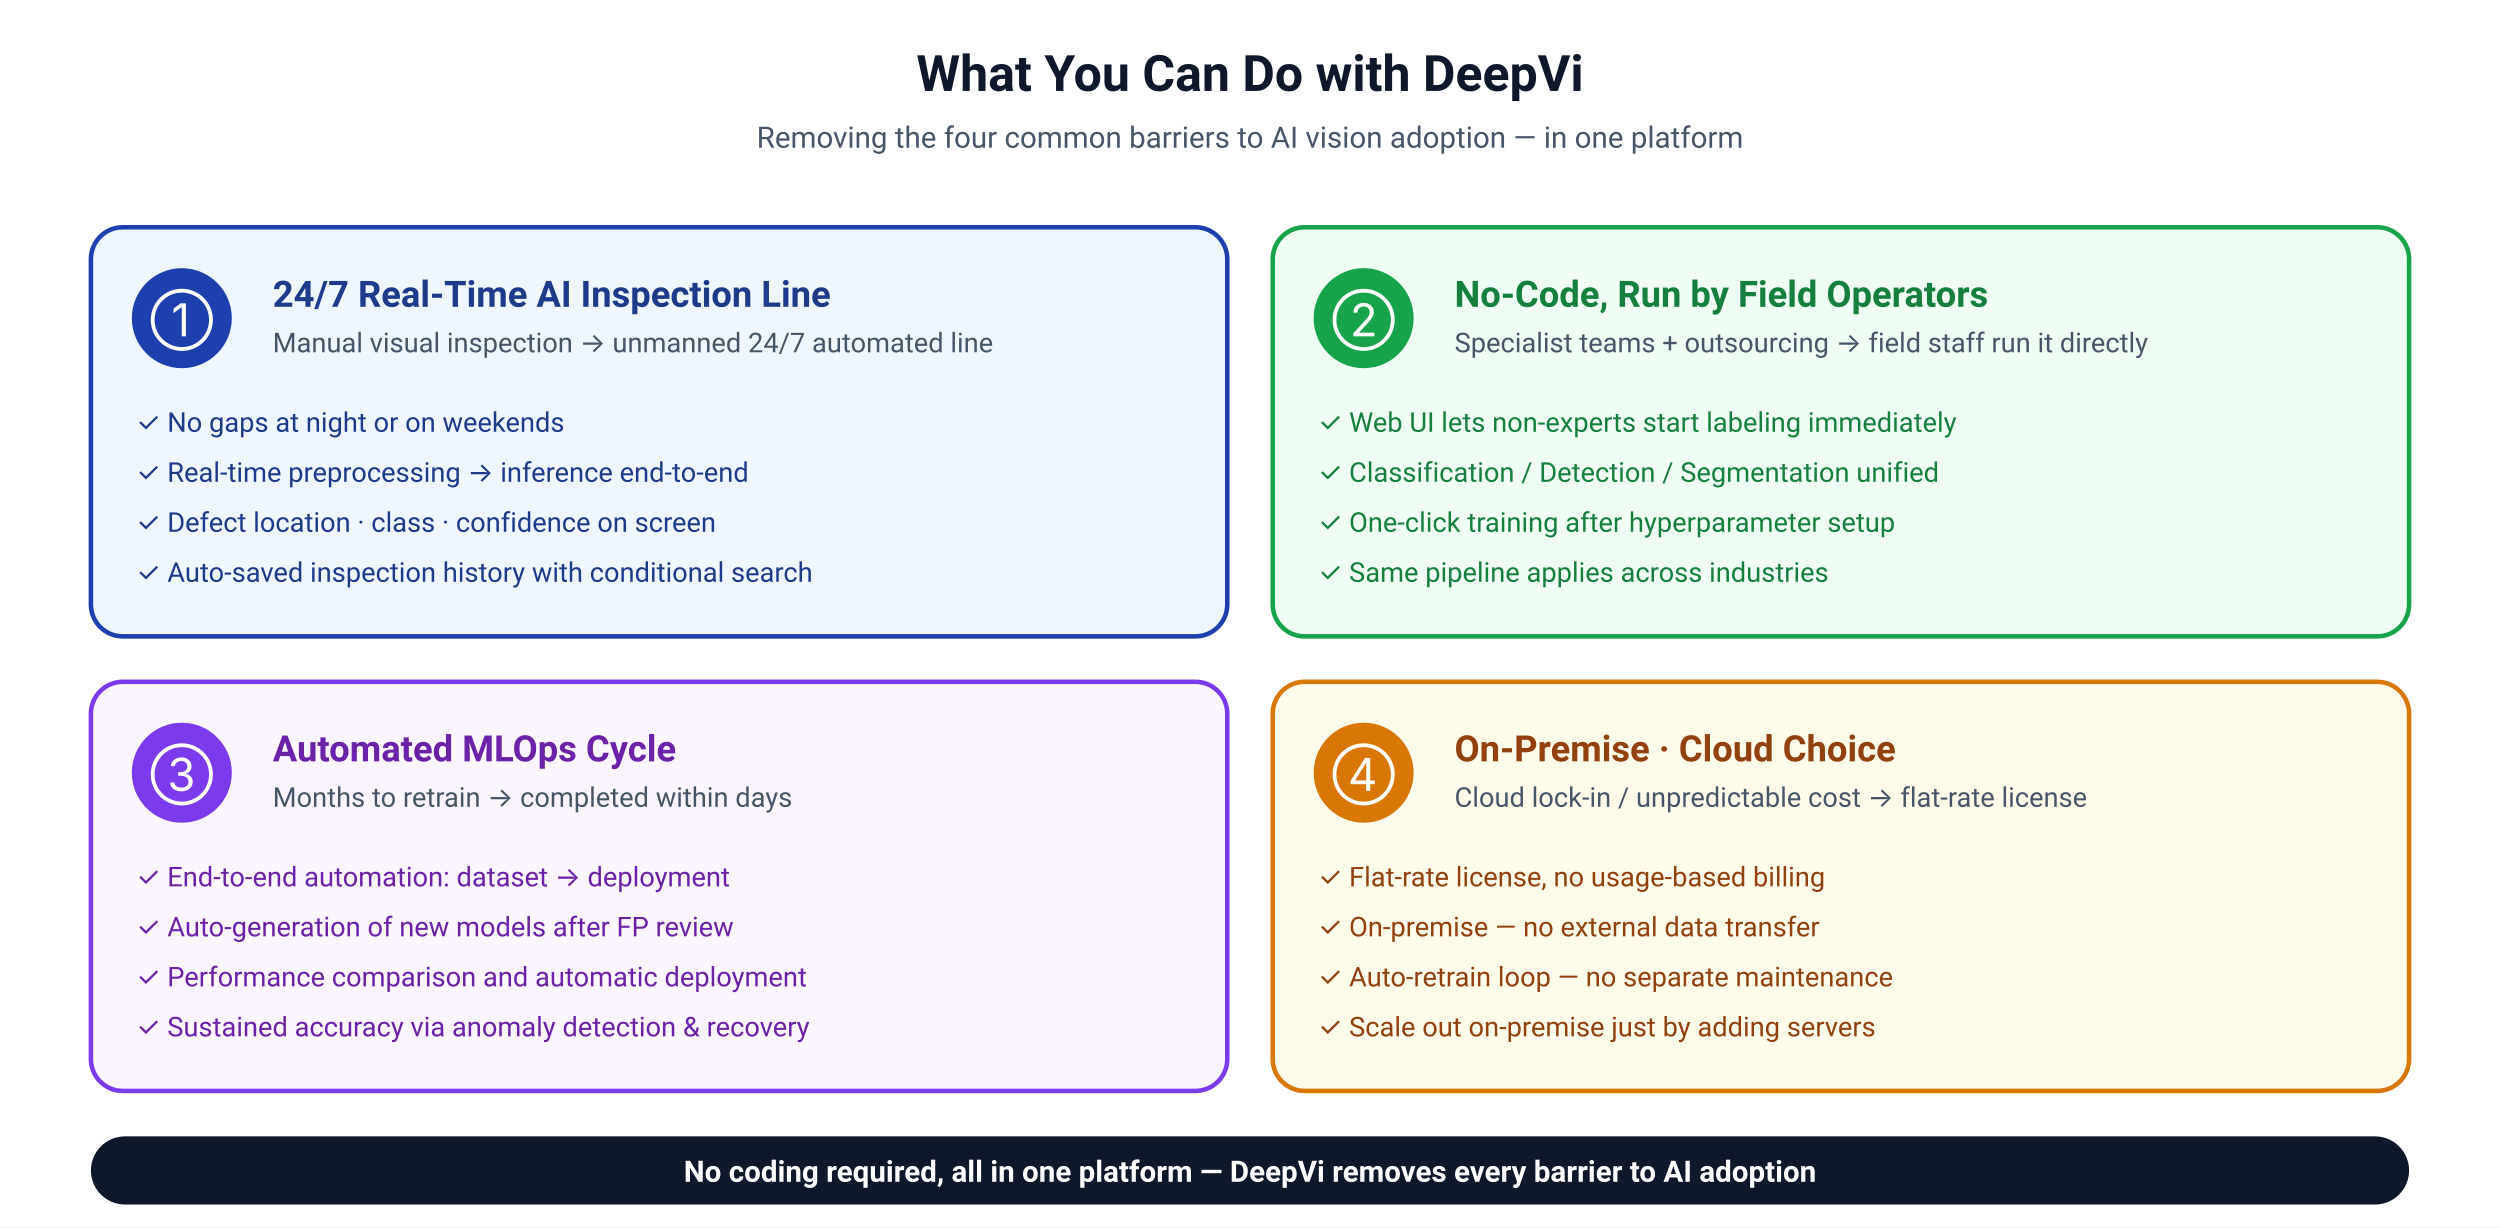
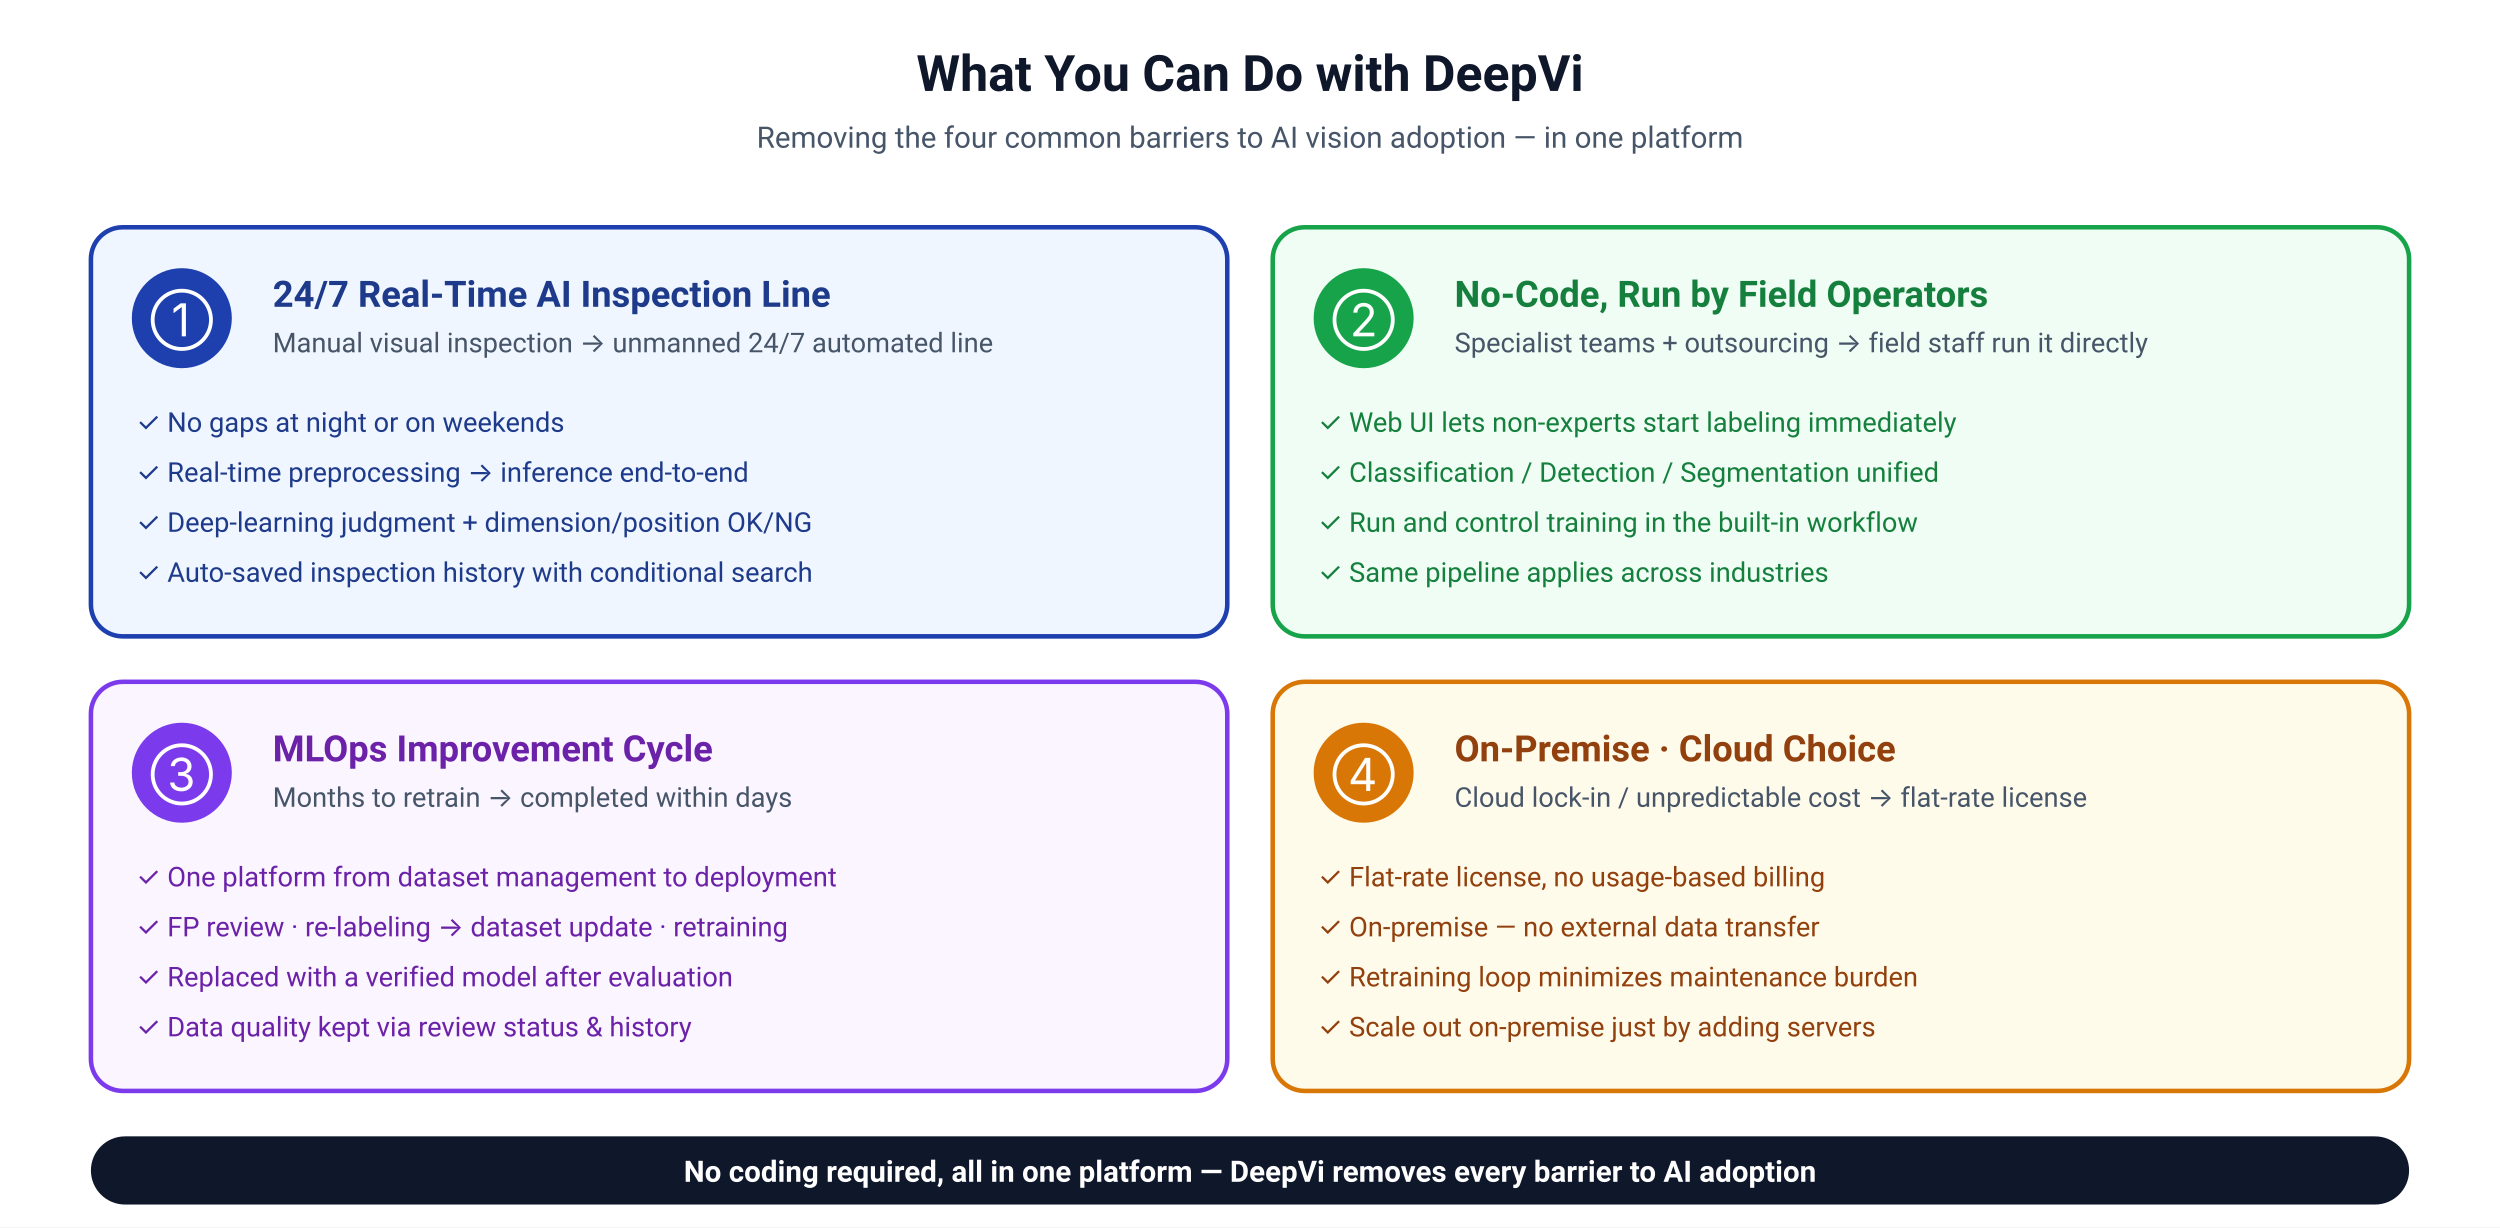
<svg xmlns="http://www.w3.org/2000/svg" viewBox="0 0 1100 540" font-family="-apple-system,BlinkMacSystemFont,'Segoe UI',Roboto,sans-serif">
  <rect width="1100" height="540" fill="#ffffff" />
  <text x="550" y="40" text-anchor="middle" font-size="22" font-weight="700" fill="#0f172a">What You Can Do with DeepVi</text>
  <text x="550" y="65" text-anchor="middle" font-size="13" fill="#475569">Removing the four common barriers to AI vision adoption — in one platform</text>
  <rect x="40" y="100" width="500" height="180" rx="14" fill="#eff6ff" stroke="#1e40af" stroke-width="2" />
  <circle cx="80" cy="140" r="22" fill="#1e40af" />
  <text x="80" y="148" text-anchor="middle" font-size="20" fill="#ffffff">①</text>
  <text x="120" y="135" font-size="16" font-weight="700" fill="#1e3a8a">24/7 Real-Time AI Inspection Line</text>
  <text x="120" y="155" font-size="12" fill="#475569">Manual visual inspection → unmanned 24/7 automated line</text>
  <text x="60" y="190" font-size="12" fill="#1e3a8a">✓ No gaps at night or on weekends</text>
  <text x="60" y="212" font-size="12" fill="#1e3a8a">✓ Real-time preprocessing → inference end-to-end</text>
-   <text x="60" y="234" font-size="12" fill="#1e3a8a">✓ Defect location · class · confidence on screen</text>
+   <text x="60" y="234" font-size="12" fill="#1e3a8a">✓ Deep-learning judgment + dimension/position OK/NG</text>
  <text x="60" y="256" font-size="12" fill="#1e3a8a">✓ Auto-saved inspection history with conditional search</text>
  <rect x="560" y="100" width="500" height="180" rx="14" fill="#f0fdf4" stroke="#16a34a" stroke-width="2" />
  <circle cx="600" cy="140" r="22" fill="#16a34a" />
  <text x="600" y="148" text-anchor="middle" font-size="20" fill="#ffffff">②</text>
  <text x="640" y="135" font-size="16" font-weight="700" fill="#15803d">No-Code, Run by Field Operators</text>
  <text x="640" y="155" font-size="12" fill="#475569">Specialist teams + outsourcing → field staff run it directly</text>
  <text x="580" y="190" font-size="12" fill="#15803d">✓ Web UI lets non-experts start labeling immediately</text>
  <text x="580" y="212" font-size="12" fill="#15803d">✓ Classification / Detection / Segmentation unified</text>
-   <text x="580" y="234" font-size="12" fill="#15803d">✓ One-click training after hyperparameter setup</text>
+   <text x="580" y="234" font-size="12" fill="#15803d">✓ Run and control training in the built-in workflow</text>
  <text x="580" y="256" font-size="12" fill="#15803d">✓ Same pipeline applies across industries</text>
  <rect x="40" y="300" width="500" height="180" rx="14" fill="#faf5ff" stroke="#7c3aed" stroke-width="2" />
  <circle cx="80" cy="340" r="22" fill="#7c3aed" />
  <text x="80" y="348" text-anchor="middle" font-size="20" fill="#ffffff">③</text>
-   <text x="120" y="335" font-size="16" font-weight="700" fill="#6b21a8">Automated MLOps Cycle</text>
+   <text x="120" y="335" font-size="16" font-weight="700" fill="#6b21a8">MLOps Improvement Cycle</text>
  <text x="120" y="355" font-size="12" fill="#475569">Months to retrain → completed within days</text>
-   <text x="60" y="390" font-size="12" fill="#6b21a8">✓ End-to-end automation: dataset → deployment</text>
-   <text x="60" y="412" font-size="12" fill="#6b21a8">✓ Auto-generation of new models after FP review</text>
-   <text x="60" y="434" font-size="12" fill="#6b21a8">✓ Performance comparison and automatic deployment</text>
-   <text x="60" y="456" font-size="12" fill="#6b21a8">✓ Sustained accuracy via anomaly detection &amp; recovery</text>
+   <text x="60" y="390" font-size="12" fill="#6b21a8">✓ One platform from dataset management to deployment</text>
+   <text x="60" y="412" font-size="12" fill="#6b21a8">✓ FP review · re-labeling → dataset update · retraining</text>
+   <text x="60" y="434" font-size="12" fill="#6b21a8">✓ Replaced with a verified model after evaluation</text>
+   <text x="60" y="456" font-size="12" fill="#6b21a8">✓ Data quality kept via review status &amp; history</text>
  <rect x="560" y="300" width="500" height="180" rx="14" fill="#fffbeb" stroke="#d97706" stroke-width="2" />
  <circle cx="600" cy="340" r="22" fill="#d97706" />
  <text x="600" y="348" text-anchor="middle" font-size="20" fill="#ffffff">④</text>
  <text x="640" y="335" font-size="16" font-weight="700" fill="#92400e">On-Premise · Cloud Choice</text>
  <text x="640" y="355" font-size="12" fill="#475569">Cloud lock-in / unpredictable cost → flat-rate license</text>
  <text x="580" y="390" font-size="12" fill="#92400e">✓ Flat-rate license, no usage-based billing</text>
  <text x="580" y="412" font-size="12" fill="#92400e">✓ On-premise — no external data transfer</text>
-   <text x="580" y="434" font-size="12" fill="#92400e">✓ Auto-retrain loop — no separate maintenance</text>
+   <text x="580" y="434" font-size="12" fill="#92400e">✓ Retraining loop minimizes maintenance burden</text>
  <text x="580" y="456" font-size="12" fill="#92400e">✓ Scale out on-premise just by adding servers</text>
  <rect x="40" y="500" width="1020" height="30" rx="15" fill="#0f172a" />
  <text x="550" y="520" text-anchor="middle" font-size="13" font-weight="700" fill="#ffffff">No coding required, all in one platform — DeepVi removes every barrier to AI adoption</text>
</svg>
